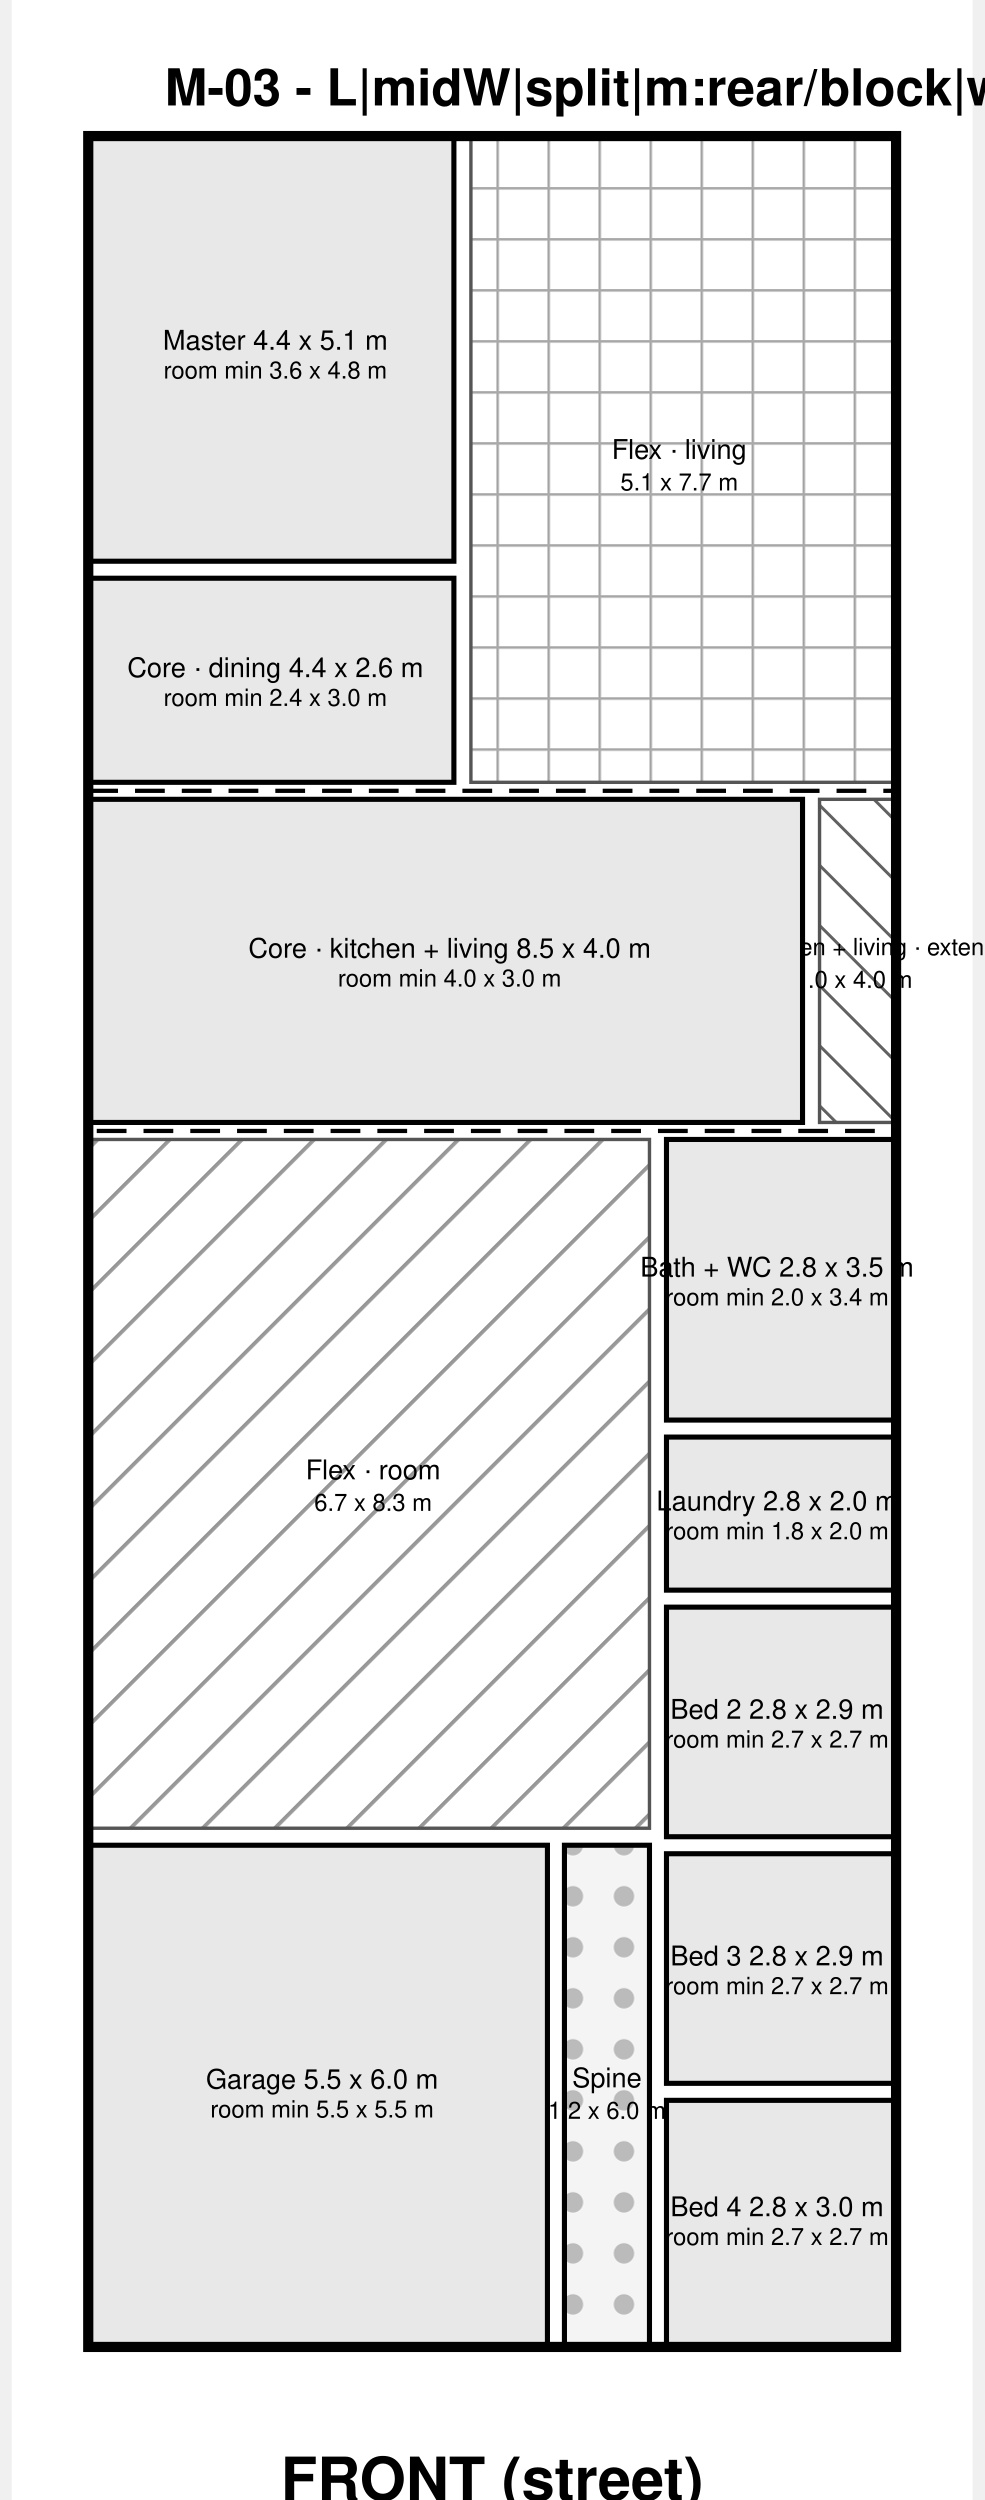
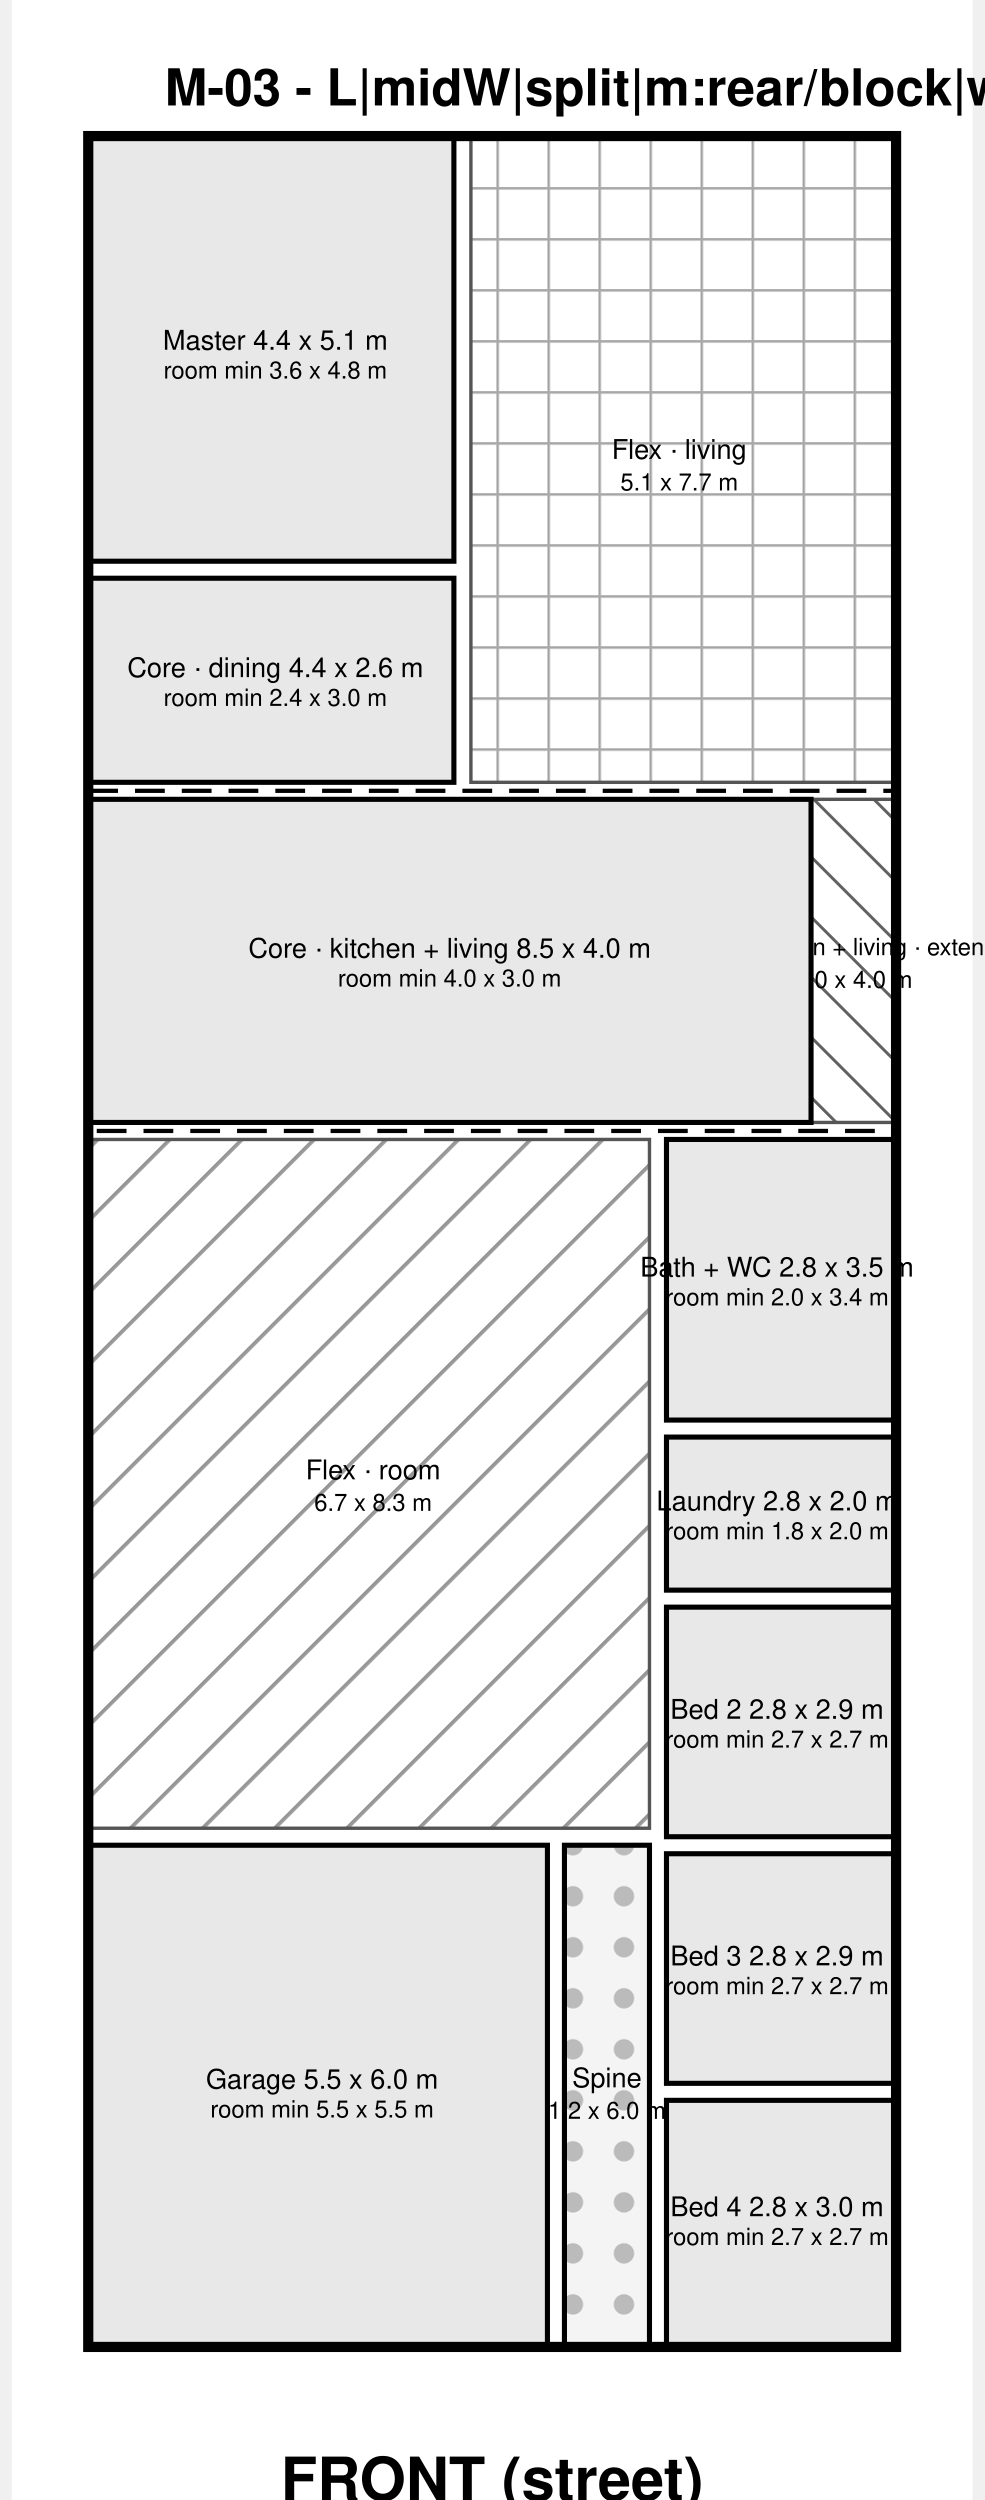
<svg xmlns="http://www.w3.org/2000/svg" width="565" height="1435" viewBox="-900 -1600 11300 29400" font-family="Helvetica, Arial, sans-serif" fill="#000">
  <defs>
    <pattern id="hatch" width="600" height="600" patternUnits="userSpaceOnUse" patternTransform="rotate(45)">
      <rect width="600" height="600" fill="#ffffff" />
      <line x1="0" y1="0" x2="0" y2="600" stroke="#999" stroke-width="90" />
    </pattern>
    <pattern id="hatch2" width="500" height="500" patternUnits="userSpaceOnUse" patternTransform="rotate(-45)">
      <rect width="500" height="500" fill="#ffffff" />
      <line x1="0" y1="0" x2="0" y2="500" stroke="#666" stroke-width="70" />
    </pattern>
    <pattern id="hatch3" width="600" height="600" patternUnits="userSpaceOnUse">
      <rect width="600" height="600" fill="#ffffff" />
      <line x1="0" y1="0" x2="0" y2="600" stroke="#aaa" stroke-width="60" />
      <line x1="0" y1="0" x2="600" y2="0" stroke="#aaa" stroke-width="60" />
    </pattern>
    <pattern id="dots" width="600" height="600" patternUnits="userSpaceOnUse">
      <rect width="600" height="600" fill="#f4f4f4" />
      <circle cx="300" cy="300" r="120" fill="#bbb" />
    </pattern>
  </defs>
  <rect x="-900" y="-1600" width="11300" height="29400" fill="#ffffff" />
  <text x="900" y="-360" font-size="600" font-weight="bold">M-03 - L|midW|split|m:rear/block|wet:block|rr:MF|nofw|v0</text>
  <g>
    <rect x="4500" y="0" width="5000" height="7600" fill="url(#hatch3)" stroke="#555" stroke-width="40" />
    <text x="6950" y="3690" font-size="320" text-anchor="middle" dominant-baseline="middle">Flex · living</text>
    <text x="6950" y="4074" font-size="280" text-anchor="middle" dominant-baseline="middle">5.1 x 7.7 m</text>
  </g>
  <g>
    <rect x="0" y="11800" width="6600" height="8100" fill="url(#hatch)" stroke="#555" stroke-width="40" />
    <text x="3350" y="15690" font-size="320" text-anchor="middle" dominant-baseline="middle">Flex · room</text>
    <text x="3350" y="16074" font-size="280" text-anchor="middle" dominant-baseline="middle">6.7 x 8.3 m</text>
  </g>
  <g>
-     <rect x="8600" y="7800" width="900" height="3800" fill="url(#hatch2)" stroke="#555" stroke-width="40" />
+     <rect x="8500" y="7800" width="1000" height="3800" fill="url(#hatch2)" stroke="#555" stroke-width="40" />
    <text x="9000" y="9540" font-size="280" text-anchor="middle" dominant-baseline="middle">Core · kitchen + living · extension</text>
    <text x="9000" y="9924" font-size="280" text-anchor="middle" dominant-baseline="middle">1.0 x 4.0 m</text>
    <rect x="0" y="7700" width="9500" height="4000" fill="none" stroke="#000" stroke-width="50" stroke-dasharray="350 200" />
  </g>
  <g>
    <rect x="0" y="0" width="4300" height="5000" fill="#e8e8e8" stroke="#000" stroke-width="60" />
    <text x="2200" y="2406" font-size="320" text-anchor="middle" dominant-baseline="middle">Master 4.4 x 5.1 m</text>
    <text x="2200" y="2758" font-size="280" text-anchor="middle" dominant-baseline="middle">room min 3.6 x 4.8 m</text>
  </g>
  <g>
    <rect x="0" y="5200" width="4300" height="2400" fill="#e8e8e8" stroke="#000" stroke-width="60" />
    <text x="2200" y="6256" font-size="320" text-anchor="middle" dominant-baseline="middle">Core · dining 4.4 x 2.6 m</text>
    <text x="2200" y="6608" font-size="280" text-anchor="middle" dominant-baseline="middle">room min 2.4 x 3.0 m</text>
  </g>
  <g>
-     <rect x="0" y="7800" width="8400" height="3800" fill="#e8e8e8" stroke="#000" stroke-width="60" />
+     <rect x="0" y="7800" width="8500" height="3800" fill="#e8e8e8" stroke="#000" stroke-width="60" />
    <text x="4250" y="9556" font-size="320" text-anchor="middle" dominant-baseline="middle">Core · kitchen + living 8.5 x 4.0 m</text>
    <text x="4250" y="9908" font-size="280" text-anchor="middle" dominant-baseline="middle">room min 4.0 x 3.0 m</text>
  </g>
  <g>
    <rect x="0" y="20100" width="5400" height="5900" fill="#e8e8e8" stroke="#000" stroke-width="60" />
    <text x="2750" y="22856" font-size="320" text-anchor="middle" dominant-baseline="middle">Garage 5.5 x 6.0 m</text>
    <text x="2750" y="23208" font-size="280" text-anchor="middle" dominant-baseline="middle">room min 5.5 x 5.5 m</text>
  </g>
  <g>
    <rect x="6800" y="11800" width="2700" height="3300" fill="#e8e8e8" stroke="#000" stroke-width="60" />
    <text x="8100" y="13306" font-size="320" text-anchor="middle" dominant-baseline="middle">Bath + WC 2.8 x 3.5 m</text>
    <text x="8100" y="13658" font-size="280" text-anchor="middle" dominant-baseline="middle">room min 2.0 x 3.4 m</text>
  </g>
  <g>
    <rect x="6800" y="15300" width="2700" height="1800" fill="#e8e8e8" stroke="#000" stroke-width="60" />
    <text x="8100" y="16056" font-size="320" text-anchor="middle" dominant-baseline="middle">Laundry 2.8 x 2.0 m</text>
    <text x="8100" y="16408" font-size="280" text-anchor="middle" dominant-baseline="middle">room min 1.8 x 2.0 m</text>
  </g>
  <g>
    <rect x="6800" y="17300" width="2700" height="2700" fill="#e8e8e8" stroke="#000" stroke-width="60" />
    <text x="8100" y="18506" font-size="320" text-anchor="middle" dominant-baseline="middle">Bed 2 2.8 x 2.9 m</text>
    <text x="8100" y="18858" font-size="280" text-anchor="middle" dominant-baseline="middle">room min 2.7 x 2.7 m</text>
  </g>
  <g>
    <rect x="6800" y="20200" width="2700" height="2700" fill="#e8e8e8" stroke="#000" stroke-width="60" />
    <text x="8100" y="21406" font-size="320" text-anchor="middle" dominant-baseline="middle">Bed 3 2.8 x 2.9 m</text>
    <text x="8100" y="21758" font-size="280" text-anchor="middle" dominant-baseline="middle">room min 2.7 x 2.7 m</text>
  </g>
  <g>
    <rect x="6800" y="23100" width="2700" height="2900" fill="#e8e8e8" stroke="#000" stroke-width="60" />
    <text x="8100" y="24356" font-size="320" text-anchor="middle" dominant-baseline="middle">Bed 4 2.8 x 3.0 m</text>
    <text x="8100" y="24708" font-size="280" text-anchor="middle" dominant-baseline="middle">room min 2.7 x 2.7 m</text>
  </g>
  <g>
    <rect x="5600" y="20100" width="1000" height="5900" fill="url(#dots)" stroke="#000" stroke-width="60" />
    <text x="6100" y="22840" font-size="320" text-anchor="middle" dominant-baseline="middle">Spine</text>
    <text x="6100" y="23224" font-size="280" text-anchor="middle" dominant-baseline="middle">1.2 x 6.0 m</text>
  </g>
  <rect x="0" y="0" width="9500" height="26000" fill="none" stroke="#000" stroke-width="120" />
  <text x="4750" y="27800" font-size="700" text-anchor="middle" font-weight="bold">FRONT (street)</text>
</svg>
